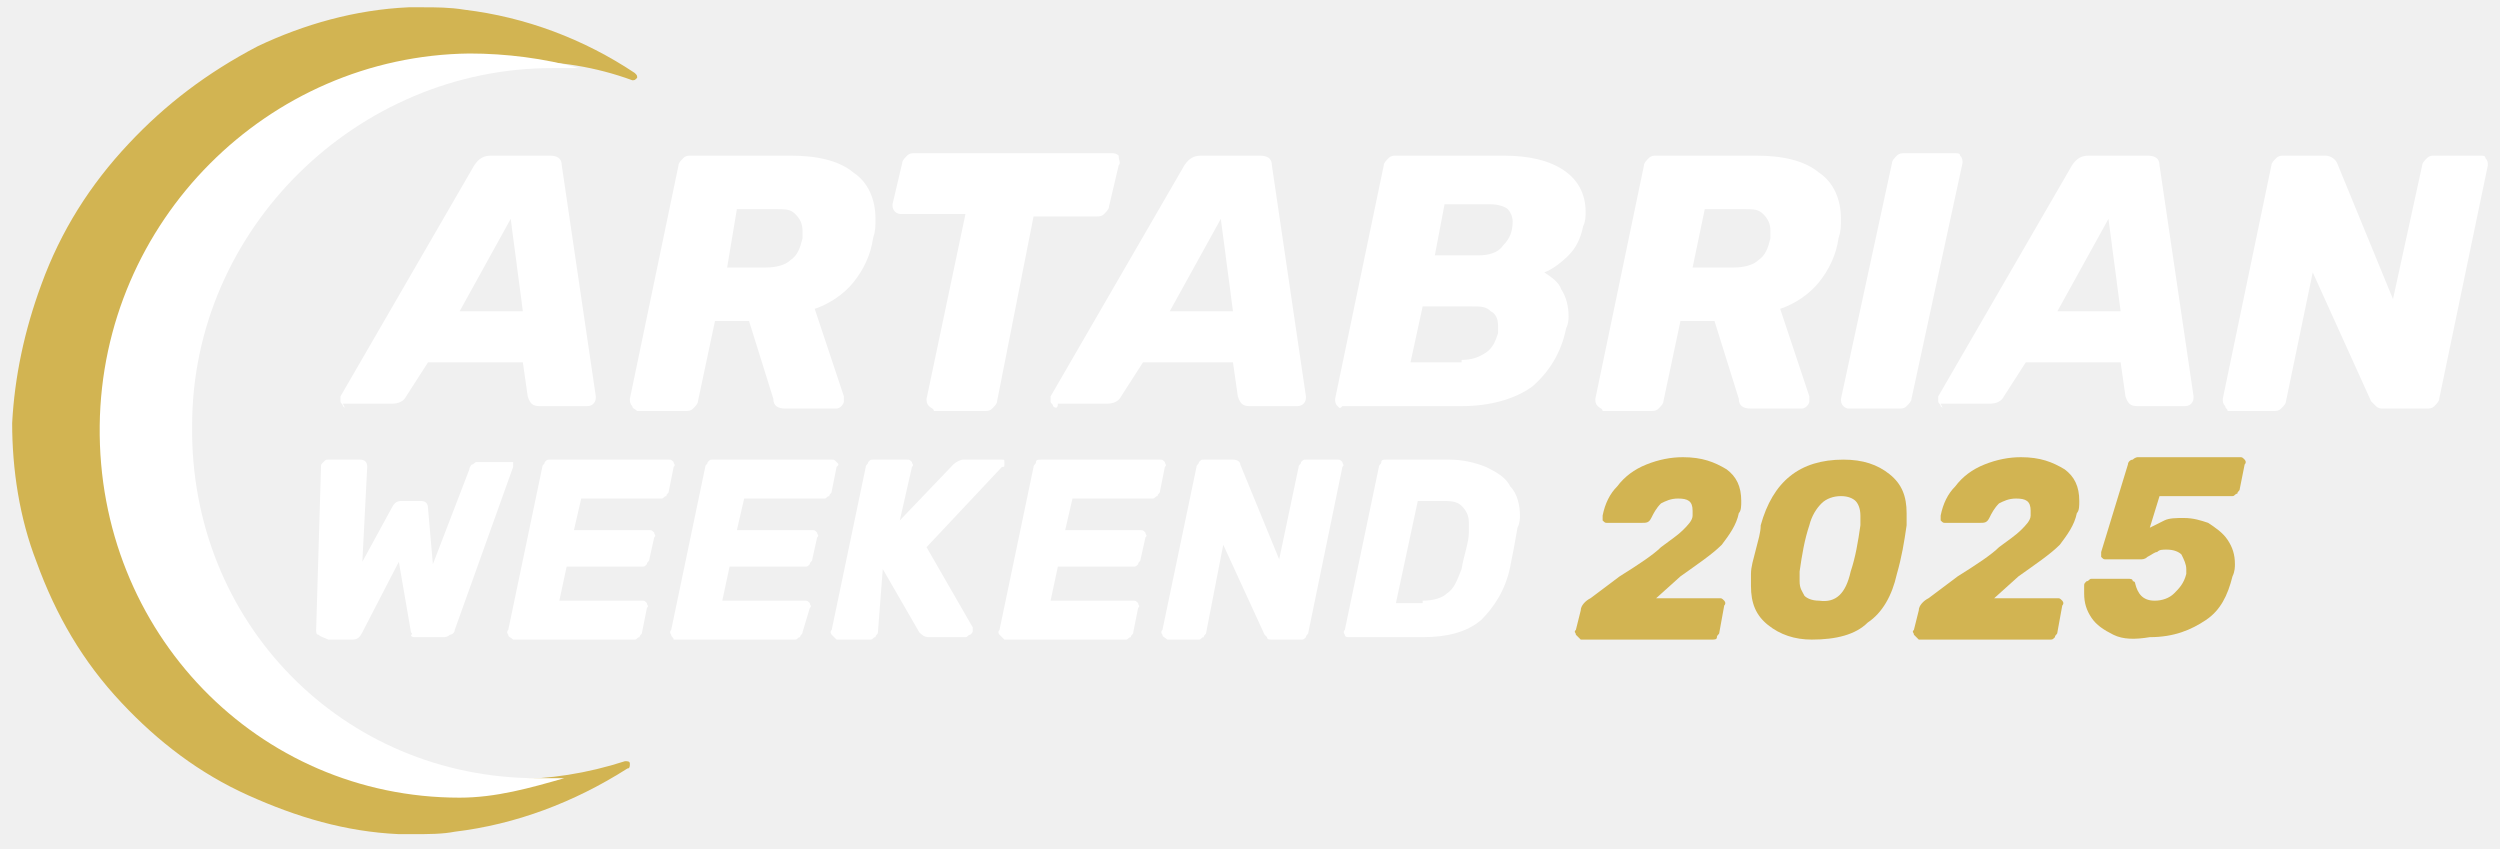
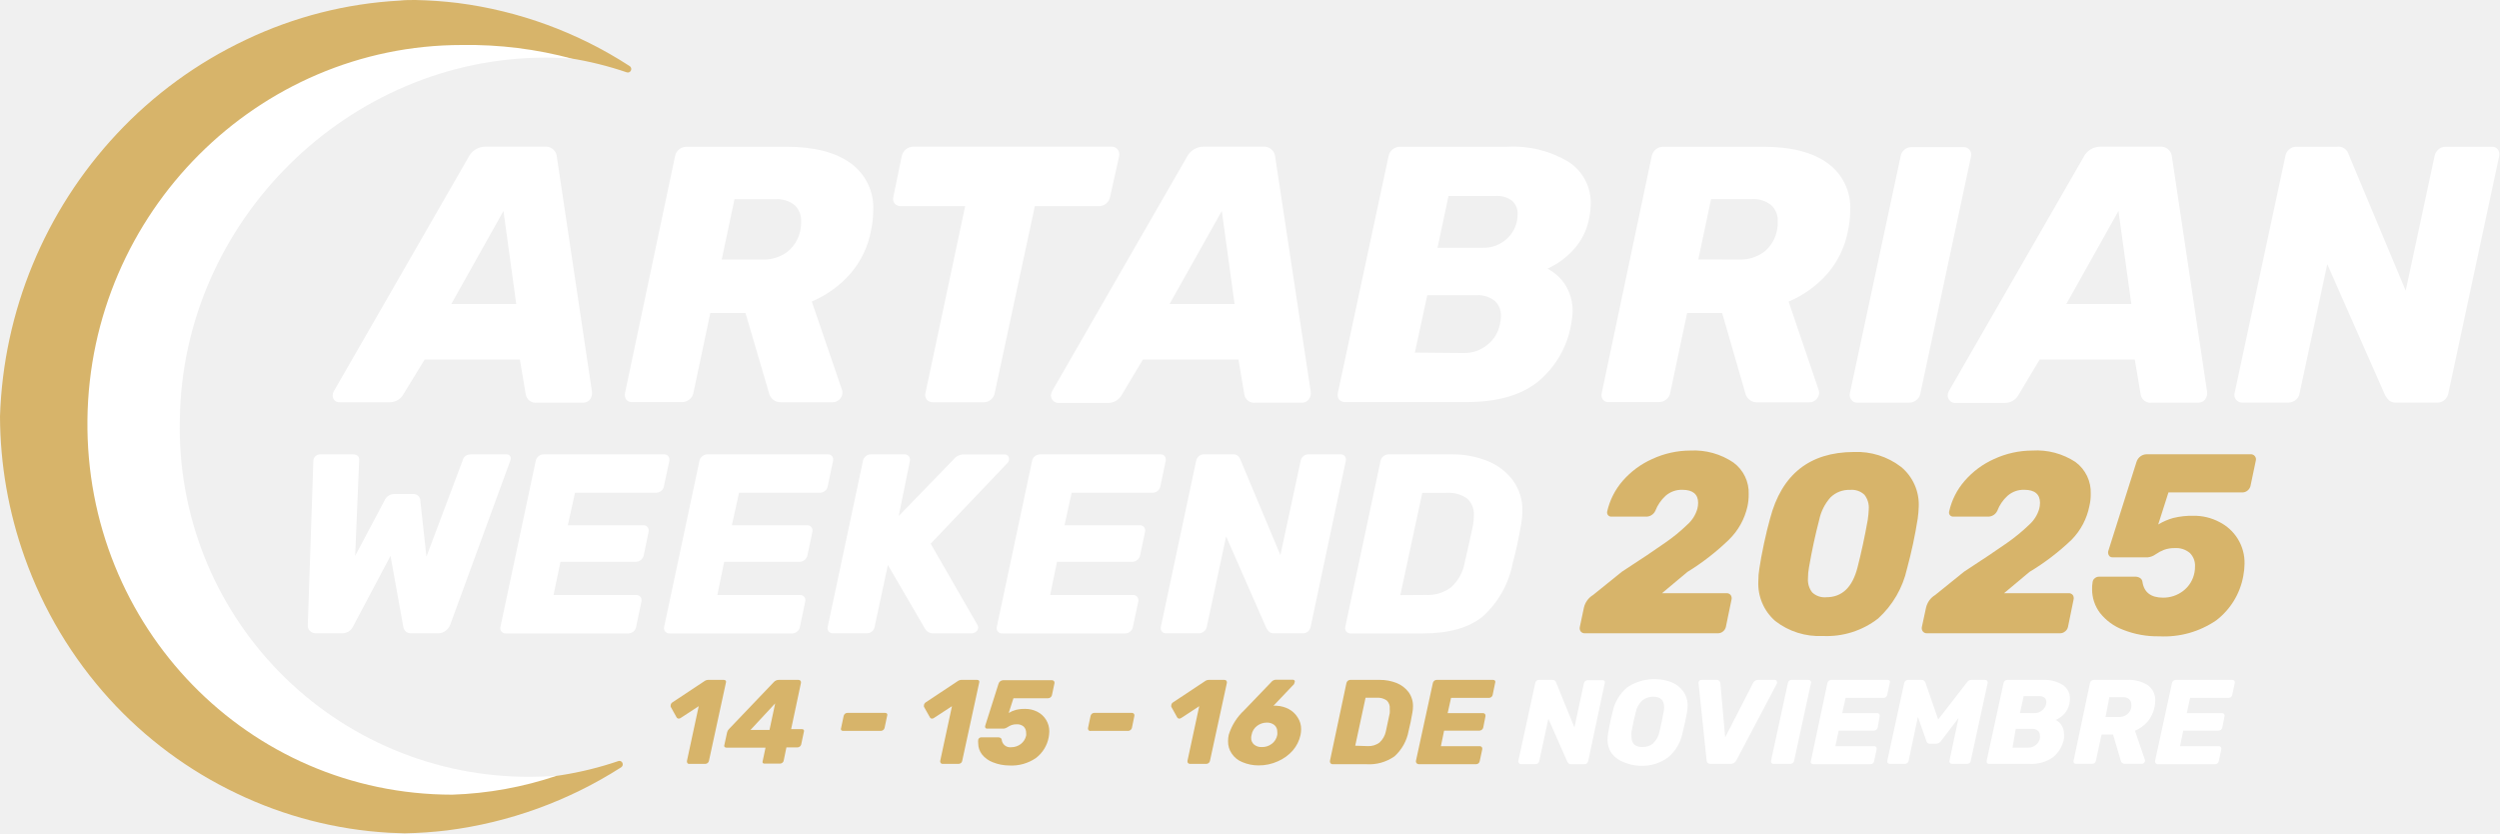
- <svg xmlns="http://www.w3.org/2000/svg" version="1.1" id="Capa_1" x="0px" y="0px" viewBox="0 0 102.8 34.9" style="enable-background:new 0 0 102.8 34.9;" xml:space="preserve">
-   <style type="text/css">
- 	.st0{fill:#FFFFFF;}
- 	.st1{fill:#D2B452;}
- </style>
-   <g>
-     <g>
-       <g>
-         <g>
-           <path class="st0" d="M14.1,16.7c0-0.1-0.1-0.1-0.1-0.2c0,0,0-0.1,0-0.2l5.5-9.5c0.2-0.3,0.4-0.4,0.7-0.4h2.4      c0.3,0,0.5,0.1,0.5,0.4l1.4,9.5c0,0.1,0,0.2-0.1,0.3c-0.1,0.1-0.2,0.1-0.3,0.1h-1.9c-0.3,0-0.4-0.1-0.5-0.4l-0.2-1.4h-3.9      l-0.9,1.4c-0.1,0.2-0.3,0.3-0.6,0.3h-2C14.2,16.8,14.2,16.8,14.1,16.7z M18.9,12.8h2.6L21,9L18.9,12.8z" />
-           <path class="st0" d="M26,16.7c-0.1-0.1-0.1-0.2-0.1-0.3l2-9.6c0-0.1,0.1-0.2,0.2-0.3c0.1-0.1,0.2-0.1,0.3-0.1h4.1      c1.1,0,2,0.2,2.6,0.7C35.7,7.5,36,8.2,36,9c0,0.3,0,0.5-0.1,0.8c-0.1,0.7-0.4,1.3-0.8,1.8c-0.4,0.5-1,0.9-1.6,1.1l1.2,3.6      c0,0.1,0,0.1,0,0.2c0,0.1-0.1,0.2-0.1,0.2c-0.1,0.1-0.2,0.1-0.2,0.1h-2.1c-0.3,0-0.5-0.1-0.5-0.4l-1-3.2h-1.4l-0.7,3.3      c0,0.1-0.1,0.2-0.2,0.3c-0.1,0.1-0.2,0.1-0.3,0.1h-2C26.1,16.8,26,16.8,26,16.7z M31.5,11c0.4,0,0.8-0.1,1-0.3      c0.3-0.2,0.4-0.5,0.5-0.9c0-0.1,0-0.2,0-0.3c0-0.3-0.1-0.5-0.3-0.7c-0.2-0.2-0.4-0.2-0.8-0.2h-1.6L29.9,11H31.5z" />
-           <path class="st0" d="M38.2,16.7c-0.1-0.1-0.1-0.2-0.1-0.3l1.6-7.6h-2.6c-0.1,0-0.2,0-0.3-0.1c-0.1-0.1-0.1-0.2-0.1-0.3l0.4-1.7      c0-0.1,0.1-0.2,0.2-0.3c0.1-0.1,0.2-0.1,0.3-0.1h8.1c0.1,0,0.2,0,0.3,0.1C46,6.6,46.1,6.7,46,6.8l-0.4,1.7      c0,0.1-0.1,0.2-0.2,0.3c-0.1,0.1-0.2,0.1-0.3,0.1h-2.6L41,16.5c0,0.1-0.1,0.2-0.2,0.3c-0.1,0.1-0.2,0.1-0.3,0.1h-2.1      C38.4,16.8,38.3,16.8,38.2,16.7z" />
-           <path class="st0" d="M43.3,16.7c0-0.1-0.1-0.1-0.1-0.2c0,0,0-0.1,0-0.2l5.5-9.5c0.2-0.3,0.4-0.4,0.7-0.4h2.4      c0.3,0,0.5,0.1,0.5,0.4l1.4,9.5c0,0.1,0,0.2-0.1,0.3c-0.1,0.1-0.2,0.1-0.3,0.1h-1.9c-0.3,0-0.4-0.1-0.5-0.4l-0.2-1.4H47      l-0.9,1.4c-0.1,0.2-0.3,0.3-0.6,0.3h-2C43.5,16.8,43.4,16.8,43.3,16.7z M48.1,12.8h2.6L50.2,9L48.1,12.8z" />
-           <path class="st0" d="M55,16.7c-0.1-0.1-0.1-0.2-0.1-0.3l2-9.6c0-0.1,0.1-0.2,0.2-0.3c0.1-0.1,0.2-0.1,0.3-0.1h4.4      c1.1,0,1.9,0.2,2.5,0.6c0.6,0.4,0.9,1,0.9,1.7c0,0.2,0,0.4-0.1,0.6c-0.1,0.5-0.3,0.9-0.6,1.2c-0.3,0.3-0.7,0.6-1,0.7      c0.3,0.2,0.6,0.4,0.7,0.7c0.2,0.3,0.3,0.7,0.3,1.1c0,0.1,0,0.3-0.1,0.5c-0.2,1-0.7,1.8-1.4,2.4c-0.7,0.5-1.7,0.8-2.9,0.8h-4.9      C55.1,16.8,55.1,16.8,55,16.7z M60.1,14.8c0.4,0,0.7-0.1,1-0.3c0.3-0.2,0.4-0.5,0.5-0.8c0-0.1,0-0.2,0-0.3      c0-0.3-0.1-0.5-0.3-0.6c-0.2-0.2-0.4-0.2-0.8-0.2h-2l-0.5,2.3H60.1z M60.8,10.5c0.4,0,0.8-0.1,1-0.4c0.3-0.3,0.4-0.6,0.4-1      c0-0.2-0.1-0.4-0.2-0.5c-0.1-0.1-0.4-0.2-0.7-0.2h-1.9L59,10.5H60.8z" />
-           <path class="st0" d="M65.7,16.7c-0.1-0.1-0.1-0.2-0.1-0.3l2-9.6c0-0.1,0.1-0.2,0.2-0.3c0.1-0.1,0.2-0.1,0.3-0.1h4.1      c1.1,0,2,0.2,2.6,0.7c0.6,0.4,0.9,1.1,0.9,1.9c0,0.3,0,0.5-0.1,0.8c-0.1,0.7-0.4,1.3-0.8,1.8c-0.4,0.5-1,0.9-1.6,1.1l1.2,3.6      c0,0.1,0,0.1,0,0.2c0,0.1-0.1,0.2-0.1,0.2c-0.1,0.1-0.2,0.1-0.2,0.1H72c-0.3,0-0.5-0.1-0.5-0.4l-1-3.2h-1.4l-0.7,3.3      c0,0.1-0.1,0.2-0.2,0.3c-0.1,0.1-0.2,0.1-0.3,0.1h-2C65.9,16.8,65.8,16.8,65.7,16.7z M71.3,11c0.4,0,0.8-0.1,1-0.3      c0.3-0.2,0.4-0.5,0.5-0.9c0-0.1,0-0.2,0-0.3c0-0.3-0.1-0.5-0.3-0.7c-0.2-0.2-0.4-0.2-0.8-0.2h-1.6L69.6,11H71.3z" />
-           <path class="st0" d="M75.8,16.7c-0.1-0.1-0.1-0.2-0.1-0.3l2.1-9.7c0-0.1,0.1-0.2,0.2-0.3c0.1-0.1,0.2-0.1,0.3-0.1h2.1      c0.1,0,0.2,0,0.2,0.1c0.1,0.1,0.1,0.2,0.1,0.3l-2.1,9.7c0,0.1-0.1,0.2-0.2,0.3c-0.1,0.1-0.2,0.1-0.3,0.1h-2.1      C76,16.8,75.9,16.8,75.8,16.7z" />
-           <path class="st0" d="M79.8,16.7c0-0.1-0.1-0.1-0.1-0.2c0,0,0-0.1,0-0.2l5.5-9.5c0.2-0.3,0.4-0.4,0.7-0.4h2.4      c0.3,0,0.5,0.1,0.5,0.4l1.4,9.5c0,0.1,0,0.2-0.1,0.3c-0.1,0.1-0.2,0.1-0.3,0.1h-1.9c-0.3,0-0.4-0.1-0.5-0.4l-0.2-1.4h-3.9      l-0.9,1.4c-0.1,0.2-0.3,0.3-0.6,0.3h-2C79.9,16.8,79.9,16.8,79.8,16.7z M84.6,12.8h2.6L86.7,9L84.6,12.8z" />
-           <path class="st0" d="M91.5,16.7c-0.1-0.1-0.1-0.2-0.1-0.3l2-9.6c0-0.1,0.1-0.2,0.2-0.3c0.1-0.1,0.2-0.1,0.3-0.1h1.7      c0.2,0,0.4,0.1,0.5,0.3l2.3,5.6l1.2-5.5c0-0.1,0.1-0.2,0.2-0.3c0.1-0.1,0.2-0.1,0.3-0.1h1.9c0.1,0,0.2,0,0.2,0.1      c0.1,0.1,0.1,0.2,0.1,0.3l-2,9.6c0,0.1-0.1,0.2-0.2,0.3c-0.1,0.1-0.2,0.1-0.3,0.1H98c-0.1,0-0.2,0-0.3-0.1      c-0.1-0.1-0.1-0.1-0.2-0.2l-2.4-5.3l-1.1,5.3c0,0.1-0.1,0.2-0.2,0.3c-0.1,0.1-0.2,0.1-0.3,0.1h-1.9      C91.6,16.8,91.5,16.8,91.5,16.7z" />
-         </g>
-       </g>
-       <g>
-         <path class="st0" d="M13.1,26.1C13,26.1,13,26,13,25.9l0.2-6.7c0-0.1,0-0.1,0.1-0.2s0.1-0.1,0.2-0.1h1.3c0.2,0,0.3,0.1,0.3,0.3     l-0.2,3.9l1.2-2.2c0.1-0.2,0.2-0.3,0.4-0.3h0.8c0.2,0,0.3,0.1,0.3,0.3l0.2,2.3l1.5-3.9c0-0.1,0.1-0.2,0.1-0.2     c0.1,0,0.1-0.1,0.2-0.1h1.4c0.1,0,0.1,0,0.1,0c0,0,0,0.1,0,0.1c0,0,0,0.1,0,0.1l-2.4,6.7c0,0.1-0.1,0.2-0.2,0.2     c-0.1,0.1-0.2,0.1-0.3,0.1h-1.1c-0.1,0-0.2,0-0.2-0.1C17,26.1,16.9,26,16.9,26l-0.5-2.9L14.9,26c-0.1,0.2-0.2,0.3-0.4,0.3h-1     C13.3,26.2,13.2,26.2,13.1,26.1z" />
-         <path class="st0" d="M20.9,26.1c0,0-0.1-0.1,0-0.2l1.4-6.7c0-0.1,0.1-0.1,0.1-0.2c0.1-0.1,0.1-0.1,0.2-0.1h4.9     c0.1,0,0.1,0,0.2,0.1c0,0.1,0.1,0.1,0,0.2l-0.2,1c0,0.1-0.1,0.1-0.1,0.2c-0.1,0-0.1,0.1-0.2,0.1h-3.3l-0.3,1.3h3.1     c0.1,0,0.1,0,0.2,0.1c0,0.1,0.1,0.1,0,0.2L26.7,23c0,0.1-0.1,0.1-0.1,0.2c-0.1,0.1-0.1,0.1-0.2,0.1h-3.1L23,24.7h3.4     c0.1,0,0.1,0,0.2,0.1c0,0.1,0.1,0.1,0,0.2l-0.2,1c0,0.1-0.1,0.1-0.1,0.2c-0.1,0-0.1,0.1-0.2,0.1h-5C21,26.2,20.9,26.2,20.9,26.1z     " />
-         <path class="st0" d="M27.6,26.1c0,0-0.1-0.1,0-0.2l1.4-6.7c0-0.1,0.1-0.1,0.1-0.2c0.1-0.1,0.1-0.1,0.2-0.1h4.9     c0.1,0,0.1,0,0.2,0.1s0.1,0.1,0,0.2l-0.2,1c0,0.1-0.1,0.1-0.1,0.2c-0.1,0-0.1,0.1-0.2,0.1h-3.3l-0.3,1.3h3.1c0.1,0,0.1,0,0.2,0.1     c0,0.1,0.1,0.1,0,0.2L33.4,23c0,0.1-0.1,0.1-0.1,0.2c-0.1,0.1-0.1,0.1-0.2,0.1H30l-0.3,1.4h3.4c0.1,0,0.1,0,0.2,0.1     c0,0.1,0.1,0.1,0,0.2L33,26c0,0.1-0.1,0.1-0.1,0.2c-0.1,0-0.1,0.1-0.2,0.1h-5C27.7,26.2,27.6,26.2,27.6,26.1z" />
-         <path class="st0" d="M34.2,26.1c0,0-0.1-0.1,0-0.2l1.4-6.7c0-0.1,0.1-0.1,0.1-0.2c0.1-0.1,0.1-0.1,0.2-0.1h1.4     c0.1,0,0.1,0,0.2,0.1c0,0.1,0.1,0.1,0,0.2l-0.5,2.2l2.2-2.3c0.1-0.1,0.3-0.2,0.4-0.2h1.6c0.1,0,0.1,0,0.1,0.1c0,0,0,0.1,0,0.1     c0,0.1,0,0.1-0.1,0.1l-3.1,3.3l1.9,3.3c0,0,0,0.1,0,0.1c0,0.1,0,0.1-0.1,0.2c-0.1,0-0.1,0.1-0.2,0.1h-1.5c-0.2,0-0.3-0.1-0.4-0.2     l-1.5-2.6L36.1,26c0,0.1-0.1,0.1-0.1,0.2c-0.1,0-0.1,0.1-0.2,0.1h-1.4C34.3,26.2,34.3,26.2,34.2,26.1z" />
-         <path class="st0" d="M41.1,26.1c0,0-0.1-0.1,0-0.2l1.4-6.7c0-0.1,0.1-0.1,0.1-0.2s0.1-0.1,0.2-0.1h4.9c0.1,0,0.1,0,0.2,0.1     c0,0.1,0.1,0.1,0,0.2l-0.2,1c0,0.1-0.1,0.1-0.1,0.2c-0.1,0-0.1,0.1-0.2,0.1h-3.3l-0.3,1.3h3.1c0.1,0,0.1,0,0.2,0.1     c0,0.1,0.1,0.1,0,0.2L46.9,23c0,0.1-0.1,0.1-0.1,0.2c-0.1,0.1-0.1,0.1-0.2,0.1h-3.1l-0.3,1.4h3.4c0.1,0,0.1,0,0.2,0.1     c0,0.1,0.1,0.1,0,0.2l-0.2,1c0,0.1-0.1,0.1-0.1,0.2c-0.1,0-0.1,0.1-0.2,0.1h-5C41.2,26.2,41.2,26.2,41.1,26.1z" />
-         <path class="st0" d="M47.8,26.1c0,0-0.1-0.1,0-0.2l1.4-6.7c0-0.1,0.1-0.1,0.1-0.2c0.1-0.1,0.1-0.1,0.2-0.1h1.2     c0.2,0,0.3,0.1,0.3,0.2l1.6,3.9l0.8-3.8c0-0.1,0.1-0.1,0.1-0.2c0.1-0.1,0.1-0.1,0.2-0.1h1.3c0.1,0,0.1,0,0.2,0.1     c0,0.1,0.1,0.1,0,0.2L53.8,26c0,0.1-0.1,0.1-0.1,0.2c-0.1,0.1-0.1,0.1-0.2,0.1h-1.2c-0.1,0-0.2,0-0.2-0.1c0,0-0.1-0.1-0.1-0.1     l-1.7-3.7L49.6,26c0,0.1-0.1,0.1-0.1,0.2c-0.1,0-0.1,0.1-0.2,0.1H48C47.9,26.2,47.8,26.2,47.8,26.1z" />
-         <path class="st0" d="M55.3,26.1c0,0-0.1-0.1,0-0.2l1.4-6.7c0-0.1,0.1-0.1,0.1-0.2s0.1-0.1,0.2-0.1h2.6c0.5,0,1,0.1,1.5,0.3     c0.4,0.2,0.8,0.4,1,0.8c0.3,0.3,0.4,0.8,0.4,1.2c0,0.1,0,0.3-0.1,0.5c-0.1,0.6-0.2,1.1-0.3,1.6c-0.2,1-0.7,1.7-1.2,2.2     c-0.6,0.5-1.4,0.7-2.4,0.7h-3C55.4,26.2,55.3,26.2,55.3,26.1z M58.5,24.7c0.4,0,0.8-0.1,1-0.3c0.3-0.2,0.4-0.5,0.6-1     c0.1-0.6,0.3-1.1,0.3-1.5c0-0.1,0-0.3,0-0.4c0-0.3-0.1-0.5-0.3-0.7c-0.2-0.2-0.5-0.2-0.8-0.2h-1l-0.9,4.2H58.5z" />
-         <path class="st1" d="M64.8,26.1c0-0.1-0.1-0.1,0-0.2l0.2-0.8c0-0.2,0.2-0.4,0.4-0.5l1.2-0.9c0.8-0.5,1.4-0.9,1.7-1.2     c0.4-0.3,0.7-0.5,0.9-0.7c0.2-0.2,0.4-0.4,0.4-0.6c0-0.1,0-0.2,0-0.2c0-0.4-0.2-0.5-0.6-0.5c-0.3,0-0.5,0.1-0.7,0.2     c-0.2,0.2-0.3,0.4-0.4,0.6c-0.1,0.2-0.2,0.2-0.4,0.2h-1.4c-0.1,0-0.1,0-0.2-0.1c0,0,0-0.1,0-0.2c0.1-0.5,0.3-0.9,0.6-1.2     c0.3-0.4,0.7-0.7,1.2-0.9c0.5-0.2,1-0.3,1.5-0.3c0.8,0,1.3,0.2,1.8,0.5c0.4,0.3,0.6,0.7,0.6,1.3c0,0.2,0,0.4-0.1,0.5     c-0.1,0.5-0.4,0.9-0.7,1.3c-0.4,0.4-1,0.8-1.7,1.3l-1,0.9h2.6c0.1,0,0.1,0,0.2,0.1c0,0,0.1,0.1,0,0.2L70.7,26     c0,0.1-0.1,0.1-0.1,0.2s-0.1,0.1-0.2,0.1H65C64.9,26.2,64.9,26.2,64.8,26.1z" />
-         <path class="st1" d="M72.7,25.7c-0.5-0.4-0.7-0.9-0.7-1.6c0-0.2,0-0.3,0-0.5c0-0.3,0.1-0.6,0.2-1c0.1-0.4,0.2-0.7,0.2-1     c0.5-1.8,1.6-2.7,3.4-2.7c0.8,0,1.4,0.2,1.9,0.6c0.5,0.4,0.7,0.9,0.7,1.6c0,0.1,0,0.3,0,0.5c-0.1,0.7-0.2,1.3-0.4,2     c-0.2,0.9-0.6,1.6-1.2,2c-0.5,0.5-1.3,0.7-2.3,0.7C73.8,26.3,73.2,26.1,72.7,25.7z M76.1,23.5c0.2-0.6,0.3-1.2,0.4-1.9     c0-0.2,0-0.4,0-0.4c0-0.3-0.1-0.5-0.2-0.6c-0.1-0.1-0.3-0.2-0.6-0.2c-0.3,0-0.6,0.1-0.8,0.3s-0.4,0.5-0.5,0.9     c-0.2,0.6-0.3,1.2-0.4,1.9c0,0.1,0,0.3,0,0.4c0,0.3,0.1,0.4,0.2,0.6c0.1,0.1,0.3,0.2,0.6,0.2C75.5,24.8,75.9,24.4,76.1,23.5z" />
-         <path class="st1" d="M78.7,26.1c0-0.1-0.1-0.1,0-0.2l0.2-0.8c0-0.2,0.2-0.4,0.4-0.5l1.2-0.9c0.8-0.5,1.4-0.9,1.7-1.2     c0.4-0.3,0.7-0.5,0.9-0.7c0.2-0.2,0.4-0.4,0.4-0.6c0-0.1,0-0.2,0-0.2c0-0.4-0.2-0.5-0.6-0.5c-0.3,0-0.5,0.1-0.7,0.2     c-0.2,0.2-0.3,0.4-0.4,0.6c-0.1,0.2-0.2,0.2-0.4,0.2H80c-0.1,0-0.1,0-0.2-0.1c0,0,0-0.1,0-0.2c0.1-0.5,0.3-0.9,0.6-1.2     c0.3-0.4,0.7-0.7,1.2-0.9c0.5-0.2,1-0.3,1.5-0.3c0.8,0,1.3,0.2,1.8,0.5c0.4,0.3,0.6,0.7,0.6,1.3c0,0.2,0,0.4-0.1,0.5     c-0.1,0.5-0.4,0.9-0.7,1.3c-0.4,0.4-1,0.8-1.7,1.3l-1,0.9h2.6c0.1,0,0.1,0,0.2,0.1c0,0,0.1,0.1,0,0.2L84.6,26     c0,0.1-0.1,0.1-0.1,0.2c-0.1,0.1-0.1,0.1-0.2,0.1h-5.4C78.8,26.2,78.8,26.2,78.7,26.1z" />
-         <path class="st1" d="M86.9,26.1c-0.4-0.2-0.7-0.4-0.9-0.7c-0.2-0.3-0.3-0.6-0.3-1c0-0.1,0-0.2,0-0.3c0-0.1,0-0.1,0.1-0.2     c0.1,0,0.1-0.1,0.2-0.1h1.5c0.1,0,0.2,0,0.2,0.1c0.1,0,0.1,0.1,0.1,0.1c0.1,0.4,0.3,0.7,0.8,0.7c0.3,0,0.6-0.1,0.8-0.3     c0.2-0.2,0.4-0.4,0.5-0.8c0-0.1,0-0.1,0-0.2c0-0.2-0.1-0.4-0.2-0.6c-0.1-0.1-0.3-0.2-0.6-0.2c-0.2,0-0.3,0-0.4,0.1     c-0.1,0-0.2,0.1-0.4,0.2c-0.1,0.1-0.2,0.1-0.3,0.1h-1.4c-0.1,0-0.1,0-0.2-0.1c0-0.1,0-0.1,0-0.2l1.1-3.6c0-0.1,0.1-0.2,0.2-0.2     c0.1-0.1,0.2-0.1,0.2-0.1h4.2c0.1,0,0.1,0,0.2,0.1c0,0,0.1,0.1,0,0.2l-0.2,1c0,0.1-0.1,0.1-0.1,0.2c-0.1,0-0.1,0.1-0.2,0.1h-3     l-0.4,1.3c0.2-0.1,0.4-0.2,0.6-0.3c0.2-0.1,0.5-0.1,0.8-0.1c0.4,0,0.7,0.1,1,0.2c0.3,0.2,0.6,0.4,0.8,0.7c0.2,0.3,0.3,0.6,0.3,1     c0,0.1,0,0.3-0.1,0.5c-0.2,0.8-0.5,1.4-1.1,1.8c-0.6,0.4-1.3,0.7-2.3,0.7C87.8,26.3,87.3,26.3,86.9,26.1z" />
-       </g>
-     </g>
-     <g>
-       <g>
-         <g>
-           <g>
-             <path class="st1" d="M5,28.9c1.5,1.6,3.2,2.9,5.2,3.8c2,0.9,4,1.5,6.2,1.6c0.2,0,0.4,0,0.6,0c0.6,0,1.2,0,1.7-0.1       c2.5-0.3,4.9-1.2,7.1-2.6c0.1,0,0.1-0.1,0.1-0.2c0-0.1-0.1-0.1-0.2-0.1c-3.1,1-6.3,1-9.3-0.1c-5.8-2.2-9.3-7.9-9.1-13.9       c-0.1-6,3.5-11.7,9.4-13.9c3-1.1,6.3-1.2,9.3-0.1c0.1,0,0.1,0,0.2-0.1c0-0.1,0-0.1-0.1-0.2c-2.1-1.4-4.5-2.3-7-2.6       c-0.6-0.1-1.2-0.1-1.7-0.1c-0.2,0-0.4,0-0.6,0c-2.2,0.1-4.3,0.7-6.2,1.6C8.5,3,6.8,4.3,5.3,5.9c-1.6,1.7-2.8,3.6-3.6,5.8       c-0.7,1.9-1.1,3.8-1.2,5.7c0,1.9,0.3,3.9,1,5.7C2.3,25.3,3.4,27.2,5,28.9z" />
-           </g>
-         </g>
-         <g>
-           <path class="st0" d="M23.2,32c-0.4,0-0.7,0-1.1,0c-8,0-14.3-6.4-14.2-14.5C7.9,9.4,14.7,2.8,22.7,2.8c0.4,0,0.7,0,1.1,0      c-1.4-0.4-3-0.6-4.5-0.6C11,2.3,4.2,9.1,4.1,17.5C4,26,10.6,32.8,18.9,32.8C20.4,32.8,21.8,32.4,23.2,32z" />
-         </g>
-       </g>
-     </g>
-   </g>
+ <svg xmlns="http://www.w3.org/2000/svg" id="Capa_1" data-name="Capa 1" viewBox="0 0 295.53 98.51">
+   <defs>
+     <style>.cls-1{fill:#d7b46a;}.cls-2{fill:#fff;}</style>
+   </defs>
+   <path class="cls-1" d="M81.29,90.2a.32.32,0,0,1-.05-.26l1.39-6.46L80.5,84.87a.4.4,0,0,1-.23.08.3.3,0,0,1-.27-.17l-.69-1.24a.45.45,0,0,1,0-.13.44.44,0,0,1,.24-.4l3.83-2.54a.77.77,0,0,1,.34-.1h1.88a.28.28,0,0,1,.24.11.3.3,0,0,1,0,.25l-2,9.21a.4.4,0,0,1-.16.26.44.44,0,0,1-.26.1h-2A.33.33,0,0,1,81.29,90.2Z" />
+   <path class="cls-1" d="M90.2,90.19a.3.3,0,0,1,0-.25l.33-1.56H85.9a.29.29,0,0,1-.23-.1.3.3,0,0,1,0-.25l.31-1.43a.79.79,0,0,1,.22-.41l5.32-5.57a.79.79,0,0,1,.57-.25h2.35a.29.29,0,0,1,.28.36l-1.16,5.46h1.25a.29.29,0,0,1,.25.1.31.31,0,0,1,0,.25L94.75,88a.49.49,0,0,1-.16.25.44.44,0,0,1-.28.1H93l-.32,1.56a.4.4,0,0,1-.16.26.45.45,0,0,1-.27.1H90.44A.28.28,0,0,1,90.2,90.19Zm-1.45-3.9H91l.67-3.14Z" />
+   <path class="cls-1" d="M99.47,86.3a.3.3,0,0,1,0-.25l.3-1.42a.5.5,0,0,1,.16-.26.48.48,0,0,1,.28-.1h4.47a.27.27,0,0,1,.23.11.3.3,0,0,1,0,.25l-.3,1.42a.45.45,0,0,1-.15.24.46.46,0,0,1-.29.11H99.71A.28.28,0,0,1,99.47,86.3Z" />
+   <path class="cls-1" d="M111.25,90.2a.29.29,0,0,1-.06-.26l1.39-6.46-2.13,1.39a.37.37,0,0,1-.22.08.28.28,0,0,1-.27-.17l-.7-1.24a.45.45,0,0,1,0-.13.41.41,0,0,1,.07-.23.46.46,0,0,1,.17-.17l3.83-2.54a.81.81,0,0,1,.34-.1h1.89a.27.27,0,0,1,.23.11.3.3,0,0,1,0,.25l-2,9.21a.39.39,0,0,1-.15.26.5.5,0,0,1-.27.1h-1.94A.3.3,0,0,1,111.25,90.2Z" />
+   <path class="cls-1" d="M117.41,90.11a3,3,0,0,1-1.29-.94,2.15,2.15,0,0,1-.44-1.31,2,2,0,0,1,0-.4.33.33,0,0,1,.12-.21.36.36,0,0,1,.24-.09h2a.53.53,0,0,1,.3.08.31.31,0,0,1,.12.19,1,1,0,0,0,1.14.9,1.85,1.85,0,0,0,1.11-.37,1.71,1.71,0,0,0,.64-1,1.27,1.27,0,0,0,0-.32,1,1,0,0,0-.29-.75,1.18,1.18,0,0,0-.83-.27,1.72,1.72,0,0,0-.6.09,2.21,2.21,0,0,0-.48.25.92.92,0,0,1-.43.17h-2a.21.21,0,0,1-.2-.12.31.31,0,0,1,0-.25l1.56-4.92a.58.58,0,0,1,.22-.32.62.62,0,0,1,.34-.11h5.76a.29.29,0,0,1,.3.36l-.3,1.42a.49.49,0,0,1-.17.25.43.43,0,0,1-.27.1h-4.11l-.56,1.74a3.43,3.43,0,0,1,.84-.36,4.35,4.35,0,0,1,1.12-.12,3.11,3.11,0,0,1,1.43.34,2.58,2.58,0,0,1,1.41,2.33,4.89,4.89,0,0,1-.07.68,4,4,0,0,1-1.5,2.45,5.08,5.08,0,0,1-3.17.89A5.27,5.27,0,0,1,117.41,90.11Z" />
+   <path class="cls-1" d="M128.72,86.3a.3.3,0,0,1-.05-.25l.3-1.42a.44.44,0,0,1,.16-.26.45.45,0,0,1,.28-.1h4.46a.29.29,0,0,1,.28.36l-.29,1.42a.41.41,0,0,1-.16.24.43.43,0,0,1-.28.11H129A.26.26,0,0,1,128.72,86.3Z" />
+   <path class="cls-1" d="M140.49,90.2a.32.32,0,0,1-.06-.26l1.39-6.46-2.12,1.39a.4.4,0,0,1-.23.08.3.3,0,0,1-.27-.17l-.69-1.24a.45.45,0,0,1,0-.13.49.49,0,0,1,.06-.23.42.42,0,0,1,.18-.17l3.83-2.54a.77.77,0,0,1,.34-.1h1.88a.29.29,0,0,1,.24.11.35.35,0,0,1,.05.25l-2,9.21a.4.4,0,0,1-.16.26.45.45,0,0,1-.27.1h-1.94A.33.33,0,0,1,140.49,90.2Z" />
+   <path class="cls-1" d="M146.91,90.09a2.72,2.72,0,0,1-1.24-1,2.47,2.47,0,0,1-.44-1.48,3.43,3.43,0,0,1,.08-.75,6.68,6.68,0,0,1,1.83-2.9l3.19-3.32a.73.73,0,0,1,.57-.29h2a.25.25,0,0,1,.2.1.24.24,0,0,1,0,.22.31.31,0,0,1-.05.12l0,.06-2.45,2.58a1.59,1.59,0,0,1,.4,0,3.46,3.46,0,0,1,1.41.39,2.8,2.8,0,0,1,1.06,1,2.45,2.45,0,0,1,.4,1.4,3.37,3.37,0,0,1-.07.66,4.11,4.11,0,0,1-.91,1.83A5,5,0,0,1,151.11,90a5.42,5.42,0,0,1-2.28.48A4.88,4.88,0,0,1,146.91,90.09Zm3.49-2.16a1.68,1.68,0,0,0,.65-1.06,1.59,1.59,0,0,0,0-.36,1,1,0,0,0-.34-.8,1.36,1.36,0,0,0-.89-.29,1.91,1.91,0,0,0-1.15.38,1.68,1.68,0,0,0-.66,1.07,1.4,1.4,0,0,0-.05.34,1,1,0,0,0,.35.81,1.32,1.32,0,0,0,.9.29A1.83,1.83,0,0,0,150.4,87.93Z" />
+   <path class="cls-1" d="M157.33,90.2a.32.32,0,0,1-.05-.26l1.95-9.2a.48.48,0,0,1,.44-.37h3.49a5.33,5.33,0,0,1,2,.37,3.31,3.31,0,0,1,1.42,1.08,2.77,2.77,0,0,1,.52,1.7,4.13,4.13,0,0,1-.07.72c-.13.77-.28,1.49-.45,2.17a5.31,5.31,0,0,1-1.67,3,5.19,5.19,0,0,1-3.32.93h-4A.33.33,0,0,1,157.33,90.2Zm4.41-2a2.16,2.16,0,0,0,1.4-.42,2.52,2.52,0,0,0,.76-1.36c.19-.85.34-1.55.45-2.12a3.25,3.25,0,0,0,0-.51,1.17,1.17,0,0,0-.37-1,1.86,1.86,0,0,0-1.15-.31h-1.34l-1.22,5.67Z" />
+   <path class="cls-1" d="M167.51,90.2a.29.29,0,0,1-.06-.26l2-9.2a.43.43,0,0,1,.16-.26.41.41,0,0,1,.28-.11h6.69a.27.27,0,0,1,.23.11.29.29,0,0,1,0,.26l-.29,1.41a.38.38,0,0,1-.16.25.44.44,0,0,1-.28.1h-4.48l-.4,1.8h4.18a.29.29,0,0,1,.24.11.37.37,0,0,1,.05.26L175.41,86a.48.48,0,0,1-.44.37h-4.19l-.38,1.84H175a.28.28,0,0,1,.24.11.33.33,0,0,1,.05.26l-.3,1.4a.43.43,0,0,1-.15.26.5.5,0,0,1-.27.1h-6.81A.33.33,0,0,1,167.51,90.2Z" />
+   <path class="cls-2" d="M179.62,90.2a.29.29,0,0,1-.06-.26l2-9.2a.4.4,0,0,1,.14-.26.43.43,0,0,1,.28-.11h1.59a.41.41,0,0,1,.44.27L186.19,86l1.12-5.22a.46.46,0,0,1,.15-.26.41.41,0,0,1,.28-.11h1.8a.27.27,0,0,1,.23.11.33.33,0,0,1,0,.26l-1.95,9.19a.46.46,0,0,1-.15.26.41.41,0,0,1-.28.11h-1.59a.43.43,0,0,1-.28-.08,1,1,0,0,1-.16-.19l-2.25-5.1-1.08,5a.43.43,0,0,1-.15.26.5.5,0,0,1-.27.1h-1.8A.3.3,0,0,1,179.62,90.2Z" />
+   <path class="cls-2" d="M192,90.09a3.19,3.19,0,0,1-1.38-1,2.81,2.81,0,0,1-.51-1.7,4.84,4.84,0,0,1,.07-.76c.16-.91.33-1.73.52-2.45a5.18,5.18,0,0,1,1.71-2.91,5.78,5.78,0,0,1,5.27-.62,3.22,3.22,0,0,1,1.39,1.09,2.87,2.87,0,0,1,.51,1.72,5.4,5.4,0,0,1-.07.72c-.14.77-.31,1.58-.53,2.45a5.05,5.05,0,0,1-1.71,2.9,5.17,5.17,0,0,1-3.29,1A5.34,5.34,0,0,1,192,90.09Zm3.49-2.22a2.56,2.56,0,0,0,.76-1.37c.2-.86.37-1.64.49-2.33a2.78,2.78,0,0,0,.06-.58q0-1.23-1.29-1.23a2,2,0,0,0-1.3.45,2.49,2.49,0,0,0-.76,1.36c-.16.6-.33,1.37-.51,2.33a3.68,3.68,0,0,0,0,.58c0,.82.43,1.23,1.3,1.23A2,2,0,0,0,195.53,87.87Z" />
+   <path class="cls-2" d="M201.94,90.17a.41.41,0,0,1-.12-.3l-.95-9.11a.33.33,0,0,1,.08-.28.35.35,0,0,1,.26-.11H203a.41.41,0,0,1,.32.12.39.39,0,0,1,.13.27l.57,6.4,3.29-6.4a.58.58,0,0,1,.22-.27.61.61,0,0,1,.37-.12h2a.23.23,0,0,1,.18.08.24.24,0,0,1,.06.18.35.35,0,0,1,0,.17l-4.79,9.07a.76.76,0,0,1-.68.43h-2.33A.49.49,0,0,1,201.94,90.17Z" />
+   <path class="cls-2" d="M209.49,90.19a.3.3,0,0,1-.05-.25l2-9.21a.46.46,0,0,1,.15-.26.45.45,0,0,1,.28-.1h2a.31.31,0,0,1,.23.1.27.27,0,0,1,.07.26l-2,9.21a.4.4,0,0,1-.16.26.45.45,0,0,1-.27.1h-2A.28.28,0,0,1,209.49,90.19Z" />
+   <path class="cls-2" d="M214.16,90.2a.32.32,0,0,1,0-.26l1.95-9.2a.48.48,0,0,1,.44-.37h6.69a.29.29,0,0,1,.24.11.33.33,0,0,1,0,.26l-.3,1.41a.38.38,0,0,1-.16.25.42.42,0,0,1-.28.1h-4.48l-.4,1.8H222a.28.28,0,0,1,.24.11.33.33,0,0,1,.05.26L222.06,86a.48.48,0,0,1-.44.37h-4.18l-.39,1.84h4.6a.27.27,0,0,1,.23.11.33.33,0,0,1,.05.26l-.3,1.4a.43.43,0,0,1-.15.26.5.5,0,0,1-.27.1H214.4A.33.33,0,0,1,214.16,90.2Z" />
+   <path class="cls-2" d="M223.25,90.2a.29.29,0,0,1-.06-.26l2-9.2a.46.46,0,0,1,.15-.26.46.46,0,0,1,.29-.11h1.61a.41.41,0,0,1,.3.1.6.6,0,0,1,.16.22l1.51,4.36,3.38-4.36a.86.86,0,0,1,.21-.22.65.65,0,0,1,.34-.1h1.62a.3.3,0,0,1,.24.11.33.33,0,0,1,.06.26l-2,9.2a.38.38,0,0,1-.14.26.48.48,0,0,1-.28.1h-1.8a.29.29,0,0,1-.24-.11.28.28,0,0,1-.06-.25l1.08-5.07-2.07,2.72a.75.75,0,0,1-.57.33h-.76a.41.41,0,0,1-.41-.33l-1-2.85-1.1,5.2a.4.4,0,0,1-.16.26.5.5,0,0,1-.27.1h-1.8A.33.33,0,0,1,223.25,90.2Z" />
+   <path class="cls-2" d="M235,90.2a.29.29,0,0,1-.06-.26l2-9.2a.46.46,0,0,1,.15-.26.46.46,0,0,1,.29-.11h4.18a4.15,4.15,0,0,1,2.37.59,1.89,1.89,0,0,1,.86,1.65,2.91,2.91,0,0,1-.07.6,2.46,2.46,0,0,1-.61,1.19,3.17,3.17,0,0,1-1,.71,1.69,1.69,0,0,1,.71.67,1.85,1.85,0,0,1,.27,1,4.55,4.55,0,0,1,0,.5,3.71,3.71,0,0,1-1.32,2.25,4.45,4.45,0,0,1-2.77.77h-4.69A.33.33,0,0,1,235,90.2Zm4.83-1.82a1.39,1.39,0,0,0,.93-.32,1.36,1.36,0,0,0,.48-.78,1.25,1.25,0,0,0,0-.31.76.76,0,0,0-.24-.59,1,1,0,0,0-.72-.22h-1.9L238,88.38Zm.73-4.08a1.33,1.33,0,0,0,1-.38A1.25,1.25,0,0,0,242,83a.65.65,0,0,0-.22-.53,1,1,0,0,0-.65-.18h-1.81l-.44,2Z" />
+   <path class="cls-2" d="M245.27,90.2a.32.32,0,0,1-.05-.26l1.94-9.2a.43.43,0,0,1,.16-.26.45.45,0,0,1,.28-.11h3.9A4.25,4.25,0,0,1,254,81a2.15,2.15,0,0,1,.88,1.83,4,4,0,0,1-.9,2.47,4.13,4.13,0,0,1-1.5,1.08l1.18,3.45a.3.3,0,0,1,0,.16.33.33,0,0,1-.13.21.36.36,0,0,1-.24.09h-2a.46.46,0,0,1-.49-.38l-.91-3.08h-1.36l-.67,3.1a.43.43,0,0,1-.15.26.51.51,0,0,1-.29.1h-1.94A.29.29,0,0,1,245.27,90.2Zm5.28-5.44a1.54,1.54,0,0,0,1-.31,1.39,1.39,0,0,0,.5-.84,1.42,1.42,0,0,0,0-.33.83.83,0,0,0-.26-.63,1.06,1.06,0,0,0-.76-.23h-1.58L249,84.76Z" />
+   <path class="cls-2" d="M254.92,90.2a.29.29,0,0,1-.06-.26l2-9.2a.46.46,0,0,1,.15-.26.46.46,0,0,1,.29-.11H264a.27.27,0,0,1,.23.11.33.33,0,0,1,.05.26l-.3,1.41a.41.41,0,0,1-.15.25.45.45,0,0,1-.29.1H259l-.39,1.8h4.18a.27.27,0,0,1,.23.11.29.29,0,0,1,.05.26L262.81,86a.46.46,0,0,1-.15.26.46.46,0,0,1-.29.11h-4.18l-.38,1.84h4.59a.29.29,0,0,1,.24.11.33.33,0,0,1,.05.26l-.3,1.4a.4.4,0,0,1-.16.26.45.45,0,0,1-.27.1h-6.8A.3.3,0,0,1,254.92,90.2Z" />
+   <path class="cls-2" d="M39.56,47.32a.83.83,0,0,1-.22-.59,1,1,0,0,1,.13-.47L55.4,18.59a2.23,2.23,0,0,1,2-1.25h7a1.31,1.31,0,0,1,1.46,1.25L70,46.26a1.26,1.26,0,0,1-.26,1,1,1,0,0,1-.78.34H63.51a1.19,1.19,0,0,1-1.34-1l-.69-4.1H50.22L47.71,46.6a1.83,1.83,0,0,1-1.64.95H40.16A.78.78,0,0,1,39.56,47.32ZM53.37,35.94h7.68l-1.51-11Z" />
+   <path class="cls-2" d="M74.07,47.25a1,1,0,0,1-.16-.78l5.92-28a1.33,1.33,0,0,1,.47-.8,1.36,1.36,0,0,1,.87-.32H93q4.92,0,7.59,1.94a6.46,6.46,0,0,1,2.68,5.57,11.84,11.84,0,0,1-.26,2.37,10.79,10.79,0,0,1-2.46,5.14A12.6,12.6,0,0,1,96,35.64L99.6,46.17a1.05,1.05,0,0,1,0,.48,1.19,1.19,0,0,1-1.12.9H92.43a1.42,1.42,0,0,1-1.51-1.16L88.16,37H84l-2,9.45a1.24,1.24,0,0,1-.48.78,1.39,1.39,0,0,1-.86.3H74.73A.79.79,0,0,1,74.07,47.25ZM90.14,30.68a4.67,4.67,0,0,0,3-.93,4.35,4.35,0,0,0,1.52-2.57,4.89,4.89,0,0,0,.08-1A2.49,2.49,0,0,0,94,24.27a3.34,3.34,0,0,0-2.34-.72H86.86l-1.51,7.13Z" />
+   <path class="cls-2" d="M109.61,47.25a.89.89,0,0,1-.17-.78l4.7-22.1h-7.59a.92.92,0,0,1-.74-.3.88.88,0,0,1-.17-.77l1-4.84A1.4,1.4,0,0,1,108,17.34h23.44a.88.88,0,0,1,.73.32,1,1,0,0,1,.18.8l-1.08,4.84a1.32,1.32,0,0,1-1.3,1.07h-7.59l-4.75,22.1a1.26,1.26,0,0,1-.46.78,1.27,1.27,0,0,1-.84.3h-6A.91.91,0,0,1,109.61,47.25Z" />
+   <path class="cls-2" d="M124.5,47.32a.88.88,0,0,1-.22-.59,1.15,1.15,0,0,1,.13-.47l15.93-27.67a2.23,2.23,0,0,1,2-1.25h7a1.32,1.32,0,0,1,1.47,1.25L155,46.26a1.22,1.22,0,0,1-.26,1,1,1,0,0,1-.77.34h-5.48a1.17,1.17,0,0,1-1.34-1l-.69-4.1H135.16l-2.5,4.18a1.84,1.84,0,0,1-1.64.95h-5.91A.82.82,0,0,1,124.5,47.32Zm13.81-11.38H146l-1.51-11Z" />
+   <path class="cls-2" d="M158.38,47.25a.89.89,0,0,1-.17-.78l6-28a1.28,1.28,0,0,1,.47-.8,1.36,1.36,0,0,1,.87-.32h12.73a12.67,12.67,0,0,1,7.23,1.79,5.75,5.75,0,0,1,2.61,5,9.08,9.08,0,0,1-.22,1.81A7.43,7.43,0,0,1,186,29.6a9.41,9.41,0,0,1-3,2.16,5.44,5.44,0,0,1,2.16,2,5.85,5.85,0,0,1,.82,3.07,9.88,9.88,0,0,1-.18,1.51,11.2,11.2,0,0,1-4,6.84q-3,2.36-8.44,2.35H159.12A.94.94,0,0,1,158.38,47.25Zm14.72-5.52a4.24,4.24,0,0,0,2.83-1,4,4,0,0,0,1.44-2.37,3.79,3.79,0,0,0,.13-1,2.29,2.29,0,0,0-.73-1.79,3.15,3.15,0,0,0-2.2-.67h-5.78l-1.47,6.78Zm2.2-12.44a4,4,0,0,0,3-1.16,3.82,3.82,0,0,0,1.17-2.81,2,2,0,0,0-.65-1.59,2.94,2.94,0,0,0-2-.56h-5.52L170,29.29Z" />
+   <path class="cls-2" d="M189.57,47.25a.92.92,0,0,1-.15-.78l5.91-28a1.38,1.38,0,0,1,.47-.8,1.36,1.36,0,0,1,.87-.32h11.87q4.92,0,7.59,1.94a6.46,6.46,0,0,1,2.68,5.57,11.84,11.84,0,0,1-.26,2.37,10.79,10.79,0,0,1-2.46,5.14,12.65,12.65,0,0,1-4.57,3.28l3.58,10.53a.93.93,0,0,1,0,.48,1.08,1.08,0,0,1-.41.64,1.06,1.06,0,0,1-.71.26h-6.09a1.42,1.42,0,0,1-1.51-1.16L203.66,37h-4.14l-2,9.45a1.24,1.24,0,0,1-.48.78,1.36,1.36,0,0,1-.86.3h-5.91A.81.81,0,0,1,189.57,47.25Zm16.08-16.57a4.71,4.71,0,0,0,3-.93,4.34,4.34,0,0,0,1.51-2.57,4.25,4.25,0,0,0,.08-1,2.45,2.45,0,0,0-.77-1.92,3.33,3.33,0,0,0-2.33-.72h-4.79l-1.51,7.13Z" />
+   <path class="cls-2" d="M218.92,47.23a.91.91,0,0,1-.15-.76l6-28a1.25,1.25,0,0,1,.45-.78,1.29,1.29,0,0,1,.84-.3h6.13a.91.91,0,0,1,.71.3.87.87,0,0,1,.2.78l-6,28.05a1.24,1.24,0,0,1-.48.78,1.32,1.32,0,0,1-.82.3h-6.17A.81.81,0,0,1,218.92,47.23Z" />
+   <path class="cls-2" d="M230.55,47.32a.88.88,0,0,1-.22-.59,1.15,1.15,0,0,1,.13-.47l15.93-27.67a2.23,2.23,0,0,1,2-1.25h7a1.32,1.32,0,0,1,1.47,1.25L261,46.26a1.22,1.22,0,0,1-.26,1,1,1,0,0,1-.77.34h-5.48a1.17,1.17,0,0,1-1.34-1l-.69-4.1H241.21l-2.5,4.18a1.85,1.85,0,0,1-1.64.95h-5.92A.8.8,0,0,1,230.55,47.32Zm13.81-11.38h7.69l-1.52-11Z" />
+   <path class="cls-2" d="M264.43,47.25a.89.89,0,0,1-.17-.78l6-28a1.3,1.3,0,0,1,.45-.8,1.24,1.24,0,0,1,.84-.32h4.84a1.22,1.22,0,0,1,1.33.82l6.78,16.19,3.41-15.89a1.4,1.4,0,0,1,.45-.8,1.28,1.28,0,0,1,.85-.32h5.48a.84.84,0,0,1,.71.32,1,1,0,0,1,.15.8l-6,28a1.35,1.35,0,0,1-.45.8,1.19,1.19,0,0,1-.84.32h-4.84a1.3,1.3,0,0,1-.86-.23,2.84,2.84,0,0,1-.47-.59l-6.87-15.54-3.28,15.28a1.19,1.19,0,0,1-.47.78,1.32,1.32,0,0,1-.82.3h-5.48A.94.94,0,0,1,264.43,47.25Z" />
+   <path class="cls-2" d="M36.64,74.57a.85.85,0,0,1-.24-.71l.66-19.45a.79.79,0,0,1,.26-.49.74.74,0,0,1,.53-.21h3.83c.59,0,.85.25.79.76L42,65.71l3.45-6.5a1.27,1.27,0,0,1,1.15-.81h2.26a.79.79,0,0,1,.85.81l.72,6.59,4.29-11.39a.93.93,0,0,1,.38-.55,1.41,1.41,0,0,1,.71-.15h4.08a.52.52,0,0,1,.38.14.46.46,0,0,1,.13.35,1,1,0,0,1-.06.27l-7.1,19.39a1.67,1.67,0,0,1-.55.71,1.36,1.36,0,0,1-.87.29H48.66a.94.94,0,0,1-.71-.24,1,1,0,0,1-.26-.54l-1.51-8.37-4.44,8.37a1.38,1.38,0,0,1-1.3.78h-3A1,1,0,0,1,36.64,74.57Z" />
+   <path class="cls-2" d="M59.3,74.65a.62.62,0,0,1-.12-.54L63.35,54.5a.93.93,0,0,1,.33-.56.92.92,0,0,1,.6-.23H78.54a.59.59,0,0,1,.5.23.7.7,0,0,1,.11.56l-.64,3a.86.86,0,0,1-.33.54,1,1,0,0,1-.6.21H68l-.85,3.84H76.1a.57.57,0,0,1,.49.23.7.7,0,0,1,.11.56l-.57,2.75a.93.93,0,0,1-.34.56.91.91,0,0,1-.6.22H66.28l-.82,3.93h9.79a.56.56,0,0,1,.5.23.69.69,0,0,1,.1.56l-.63,3a.86.86,0,0,1-.33.54.94.94,0,0,1-.58.21H59.81A.64.64,0,0,1,59.3,74.65Z" />
+   <path class="cls-2" d="M78.66,74.65a.62.62,0,0,1-.12-.54L82.71,54.5a.9.9,0,0,1,.34-.56.92.92,0,0,1,.6-.23H97.91a.59.59,0,0,1,.5.23.7.7,0,0,1,.1.56l-.63,3a.86.86,0,0,1-.33.54,1,1,0,0,1-.61.21H87.4l-.85,3.84h8.91a.59.59,0,0,1,.5.23.7.7,0,0,1,.11.56l-.58,2.75a1,1,0,0,1-.33.56.91.91,0,0,1-.6.22H85.64l-.81,3.93h9.79a.57.57,0,0,1,.5.23.69.69,0,0,1,.1.56l-.63,3a.83.83,0,0,1-.34.54.91.91,0,0,1-.57.21H79.18A.66.66,0,0,1,78.66,74.65Z" />
+   <path class="cls-2" d="M98,74.65a.62.62,0,0,1-.12-.54l4.17-19.61a1,1,0,0,1,.32-.56.86.86,0,0,1,.59-.23h4a.63.63,0,0,1,.52.23.67.67,0,0,1,.12.56L106.28,61l6.47-6.67a1.55,1.55,0,0,1,1.29-.61h4.75a.51.51,0,0,1,.41.17.63.63,0,0,1,.13.41.58.58,0,0,1-.18.42l-9.09,9.55,5.53,9.6a.79.79,0,0,1,.09.31.61.61,0,0,1-.25.48.76.76,0,0,1-.51.21h-4.47a1.11,1.11,0,0,1-1.09-.6L105,66.79l-1.57,7.32a.89.89,0,0,1-.32.54.87.87,0,0,1-.56.21h-4A.64.64,0,0,1,98,74.65Z" />
+   <path class="cls-2" d="M118,74.65a.62.62,0,0,1-.12-.54l4.17-19.61a.93.93,0,0,1,.33-.56,1,1,0,0,1,.61-.23h14.26a.59.59,0,0,1,.5.23.7.7,0,0,1,.1.56l-.63,3a.86.86,0,0,1-.33.54,1,1,0,0,1-.61.21h-9.55l-.84,3.84h8.91a.59.59,0,0,1,.5.23.7.7,0,0,1,.11.56l-.58,2.75a1,1,0,0,1-.33.56.92.92,0,0,1-.61.22H125l-.81,3.93H134a.55.55,0,0,1,.5.23.7.7,0,0,1,.11.56l-.64,3a.86.86,0,0,1-.33.54.91.91,0,0,1-.57.21h-14.5A.64.64,0,0,1,118,74.65Z" />
+   <path class="cls-2" d="M137.4,74.65a.62.62,0,0,1-.12-.54l4.17-19.61a1,1,0,0,1,.31-.56.89.89,0,0,1,.59-.23h3.39a.85.85,0,0,1,.93.58l4.75,11.33,2.39-11.12a1,1,0,0,1,.31-.56.88.88,0,0,1,.59-.23h3.84a.59.59,0,0,1,.5.23.7.7,0,0,1,.1.56L155,74.08a1,1,0,0,1-.31.56.88.88,0,0,1-.59.22h-3.39a.88.88,0,0,1-.6-.16,2,2,0,0,1-.33-.41L145,63.41l-2.29,10.7a.87.87,0,0,1-.34.54.91.91,0,0,1-.57.21h-3.84A.64.64,0,0,1,137.4,74.65Z" />
+   <path class="cls-2" d="M159.21,74.65a.62.62,0,0,1-.12-.54l4.17-19.61a.93.93,0,0,1,.33-.56,1,1,0,0,1,.61-.23h7.43a11,11,0,0,1,4.29.79,6.94,6.94,0,0,1,3,2.29,5.91,5.91,0,0,1,1.12,3.63,9.66,9.66,0,0,1-.15,1.54c-.28,1.63-.6,3.17-1,4.62a11.32,11.32,0,0,1-3.55,6.3q-2.46,2-7.08,2h-8.58A.64.64,0,0,1,159.21,74.65Zm9.4-4.32a4.56,4.56,0,0,0,3-.91,5.11,5.11,0,0,0,1.6-2.9c.42-1.79.75-3.29,1-4.5a7.37,7.37,0,0,0,.09-1.09,2.49,2.49,0,0,0-.8-2,3.79,3.79,0,0,0-2.43-.67h-2.87l-2.6,12.09Z" />
+   <path class="cls-1" d="M186.93,74.64a.66.66,0,0,1-.1-.53l.48-2.27a2.38,2.38,0,0,1,1.09-1.51l3.41-2.75q3.39-2.2,5.08-3.4A20.16,20.16,0,0,0,199.56,62a3.91,3.91,0,0,0,1.17-1.86,2.92,2.92,0,0,0,.09-.7c0-1-.62-1.54-1.85-1.54a2.87,2.87,0,0,0-2,.71,4.73,4.73,0,0,0-1.21,1.77,1.19,1.19,0,0,1-1.18.69h-4a.48.48,0,0,1-.43-.19.53.53,0,0,1-.08-.44,8.34,8.34,0,0,1,1.84-3.61,10.06,10.06,0,0,1,3.48-2.57,10.78,10.78,0,0,1,4.5-1A8.32,8.32,0,0,1,205,54.68a4.44,4.44,0,0,1,1.8,3.75,6.4,6.4,0,0,1-.15,1.45,7.88,7.88,0,0,1-2.18,3.91,28.44,28.44,0,0,1-4.92,3.82l-3,2.51h7.61a.6.6,0,0,1,.5.21.65.65,0,0,1,.11.54l-.67,3.24a1,1,0,0,1-.33.53.92.92,0,0,1-.61.22H187.43A.58.58,0,0,1,186.93,74.64Z" />
+   <path class="cls-1" d="M209.94,73.41a5.86,5.86,0,0,1-2-4.71,8.61,8.61,0,0,1,.12-1.48c.12-.83.3-1.8.54-2.93s.49-2.14.73-3q2.06-7.83,9.91-7.86a8.58,8.58,0,0,1,5.59,1.77,5.79,5.79,0,0,1,2.08,4.7,13,13,0,0,1-.12,1.39,55.72,55.72,0,0,1-1.27,5.95,11.27,11.27,0,0,1-3.41,5.87,9.89,9.89,0,0,1-6.56,2.07A8.46,8.46,0,0,1,209.94,73.41Zm9.73-6.34c.44-1.72.85-3.59,1.21-5.62a11.52,11.52,0,0,0,.12-1.27,2.46,2.46,0,0,0-.51-1.69,2.17,2.17,0,0,0-1.7-.58,3.12,3.12,0,0,0-2.32.89,5.74,5.74,0,0,0-1.33,2.65c-.44,1.67-.85,3.54-1.21,5.62a6.91,6.91,0,0,0-.12,1.3,2.4,2.4,0,0,0,.51,1.67,2.14,2.14,0,0,0,1.66.56Q218.77,70.6,219.67,67.07Z" />
+   <path class="cls-1" d="M227.39,74.64a.66.66,0,0,1-.11-.53l.49-2.27a2.38,2.38,0,0,1,1.09-1.51l3.41-2.75c2.25-1.47,3.95-2.6,5.08-3.4A21.57,21.57,0,0,0,240,62a4,4,0,0,0,1.16-1.86,2.92,2.92,0,0,0,.09-.7c0-1-.61-1.54-1.84-1.54a2.85,2.85,0,0,0-2,.71,4.62,4.62,0,0,0-1.21,1.77,1.2,1.2,0,0,1-1.18.69h-4a.5.5,0,0,1-.44-.19.52.52,0,0,1-.07-.44,8.24,8.24,0,0,1,1.84-3.61,10,10,0,0,1,3.47-2.57,10.82,10.82,0,0,1,4.51-1,8.34,8.34,0,0,1,5.12,1.36,4.44,4.44,0,0,1,1.8,3.75,5.85,5.85,0,0,1-.16,1.45A7.86,7.86,0,0,1,245,63.79,28.18,28.18,0,0,1,240,67.61l-3,2.51h7.62a.61.61,0,0,1,.5.21.65.65,0,0,1,.1.54l-.66,3.24a.92.92,0,0,1-.34.53.91.91,0,0,1-.6.22H227.89A.58.58,0,0,1,227.39,74.64Z" />
+   <path class="cls-1" d="M251.08,74.45a6.28,6.28,0,0,1-2.74-2,4.6,4.6,0,0,1-.93-2.8,4.24,4.24,0,0,1,.06-.84.65.65,0,0,1,.25-.45.75.75,0,0,1,.5-.19h4.26a1,1,0,0,1,.62.17.6.6,0,0,1,.26.41c.18,1.27,1,1.9,2.45,1.9a3.86,3.86,0,0,0,2.35-.78,3.55,3.55,0,0,0,1.36-2.21,3,3,0,0,0,.06-.69,2.07,2.07,0,0,0-.62-1.61,2.5,2.5,0,0,0-1.76-.57,3.56,3.56,0,0,0-1.27.2,4.8,4.8,0,0,0-1,.53,1.91,1.91,0,0,1-.91.36h-4.2a.45.45,0,0,1-.43-.24.65.65,0,0,1-.05-.55l3.32-10.48a1.3,1.3,0,0,1,.49-.68,1.26,1.26,0,0,1,.72-.23h12.27a.6.6,0,0,1,.63.76l-.63,3a1,1,0,0,1-.36.54.94.94,0,0,1-.58.21h-8.76L255.23,62a7.16,7.16,0,0,1,1.78-.77,9.31,9.31,0,0,1,2.39-.26,6.39,6.39,0,0,1,3.05.73,5.45,5.45,0,0,1,2.19,2,5.38,5.38,0,0,1,.8,2.94,8.39,8.39,0,0,1-.15,1.45,8.5,8.5,0,0,1-3.18,5.23,10.9,10.9,0,0,1-6.76,1.9A11.06,11.06,0,0,1,251.08,74.45Z" />
+   <path class="cls-1" d="M12.94,82.63A48.59,48.59,0,0,0,28,93.8a48,48,0,0,0,18,4.64l1.84.07a50.39,50.39,0,0,0,5.06-.35,49.78,49.78,0,0,0,20.55-7.45.42.42,0,0,0,.16-.53.39.39,0,0,0-.49-.21A40.48,40.48,0,0,1,46,89.6C29.05,83.34,18.91,66.77,19.62,49.24A42.16,42.16,0,0,1,47,8.9a40.52,40.52,0,0,1,27.12-.35.39.39,0,0,0,.49-.21.41.41,0,0,0-.15-.53A48.74,48.74,0,0,0,54.11.35a50.19,50.19,0,0,0-5-.35c-.62,0-1.23,0-1.84.07A48.35,48.35,0,0,0,29.08,4.7,50.25,50.25,0,0,0,13.79,15.85,51.3,51.3,0,0,0,0,49.24,50.16,50.16,0,0,0,2.92,65.9,49.6,49.6,0,0,0,12.94,82.63Z" />
+   <path class="cls-2" d="M65.85,91.7c-1.06.08-2.12.13-3.2.13A41.25,41.25,0,0,1,21.27,49.61c.3-23.53,20-42.8,43.25-42.8,1.07,0,2.14.06,3.19.14A47.37,47.37,0,0,0,54.62,5.32c-24.14,0-44,19.82-44.28,44.29s19,44.32,43.15,44.33A43.09,43.09,0,0,0,65.85,91.7Z" />
</svg>
